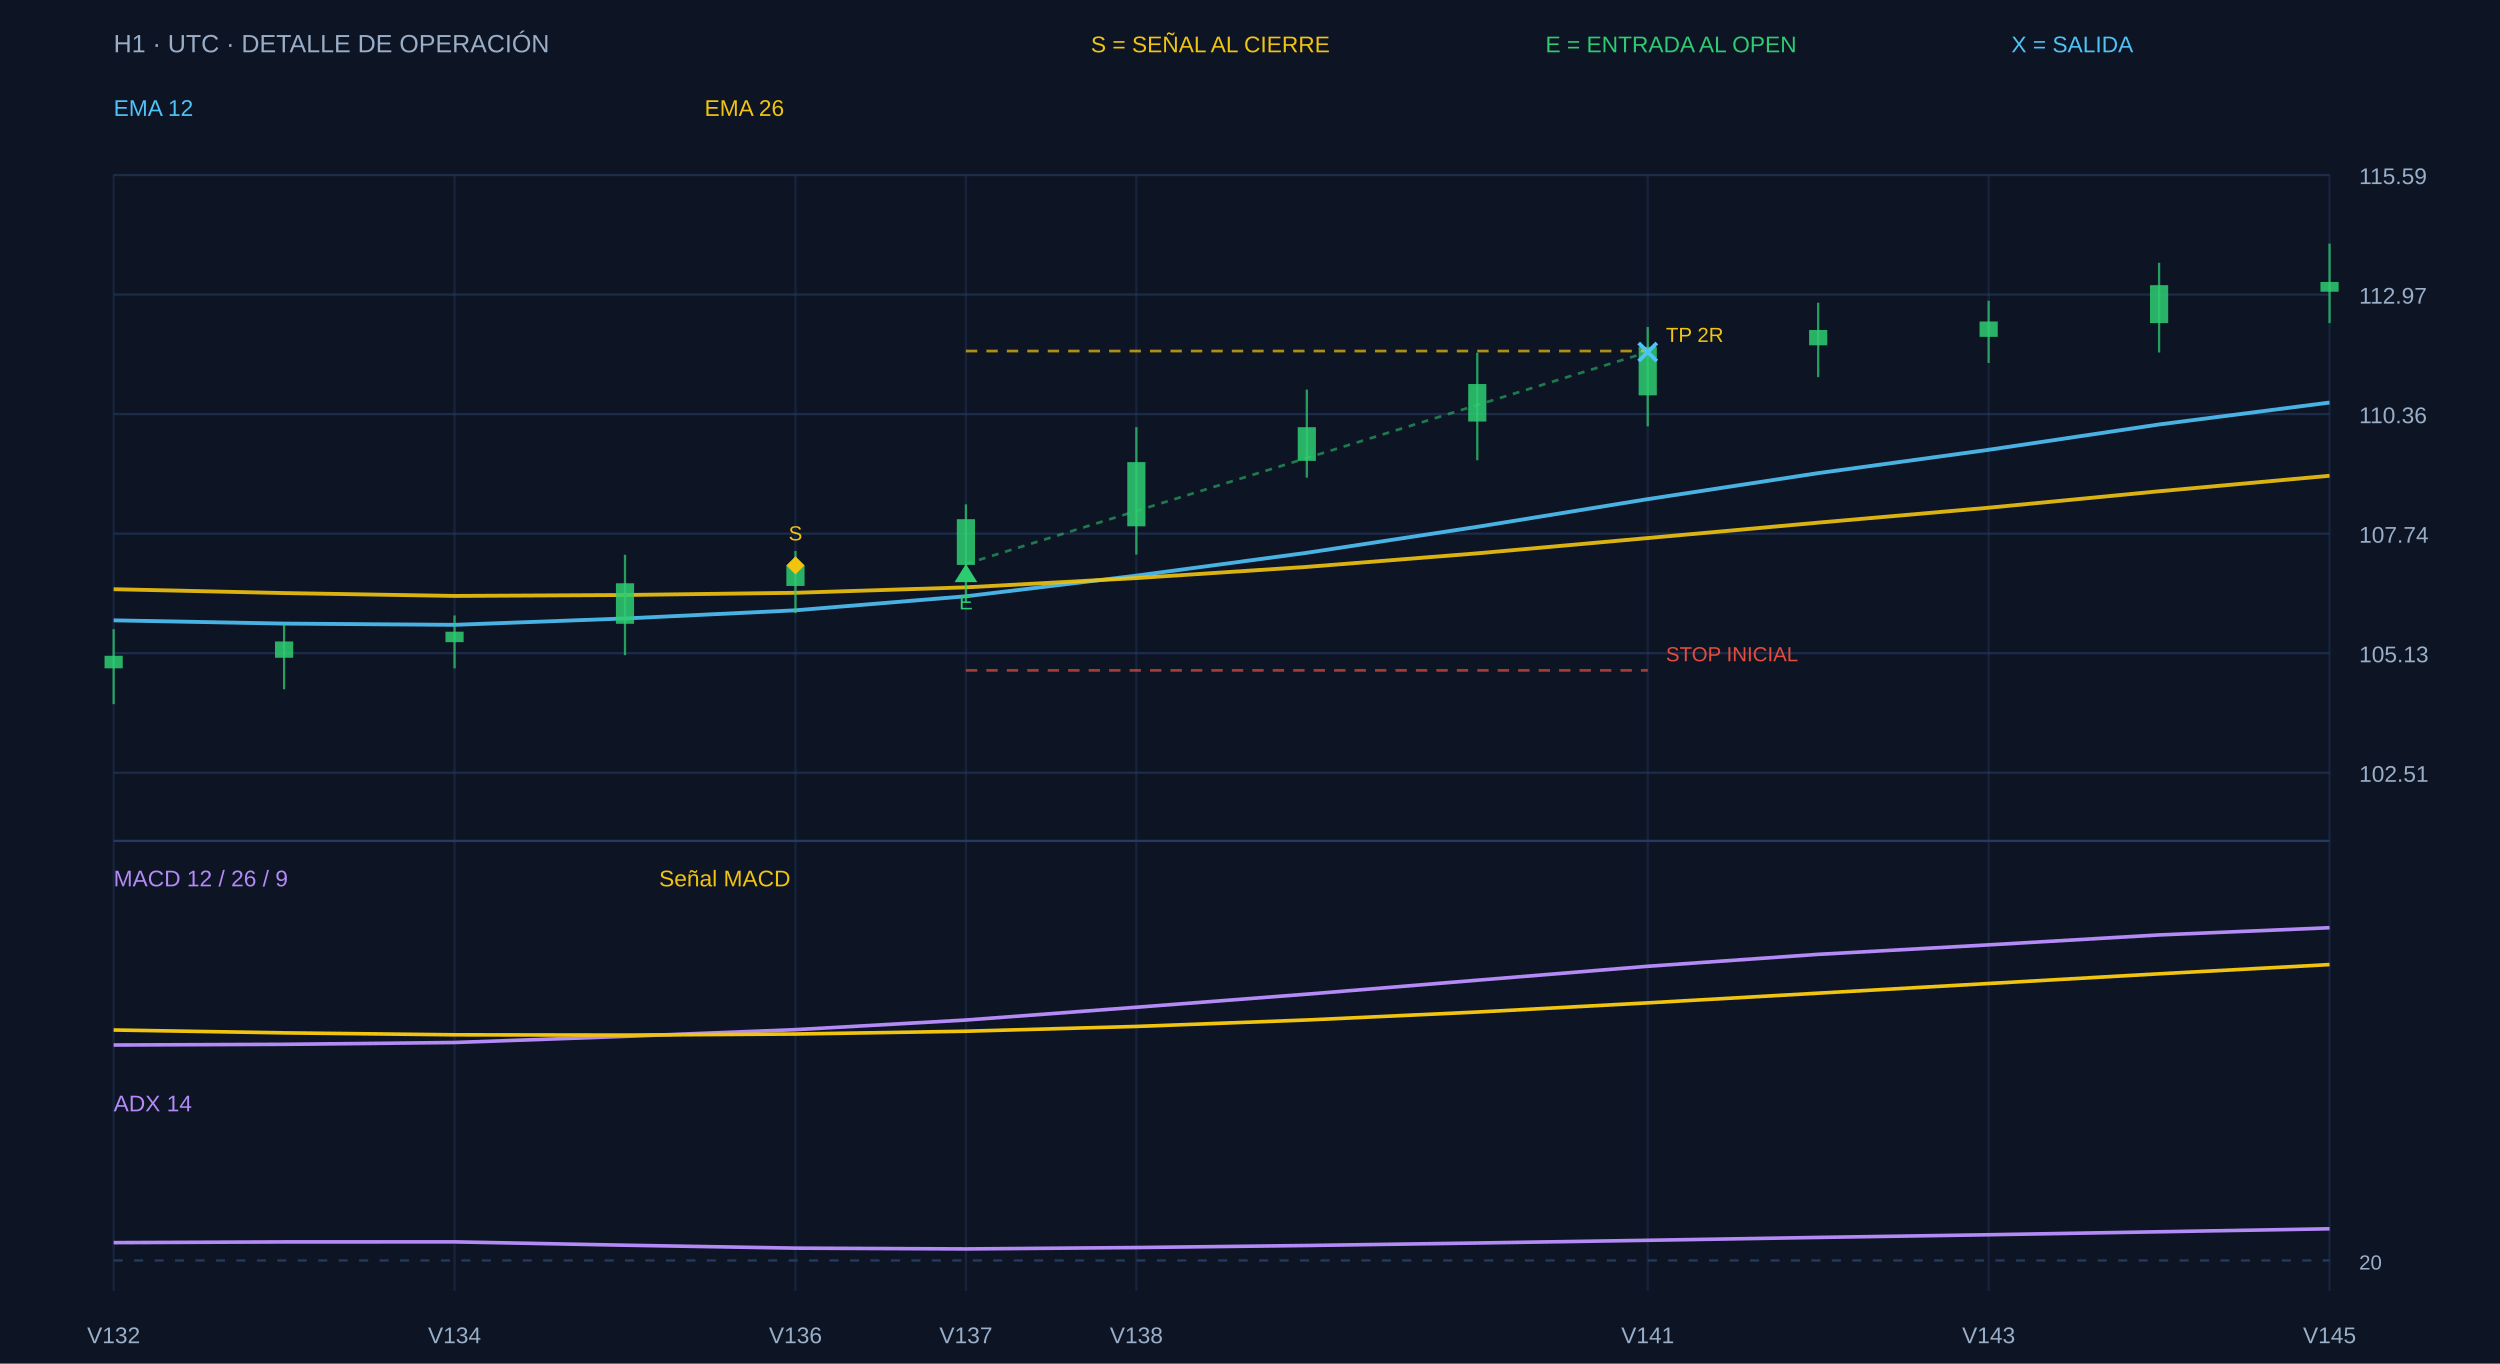
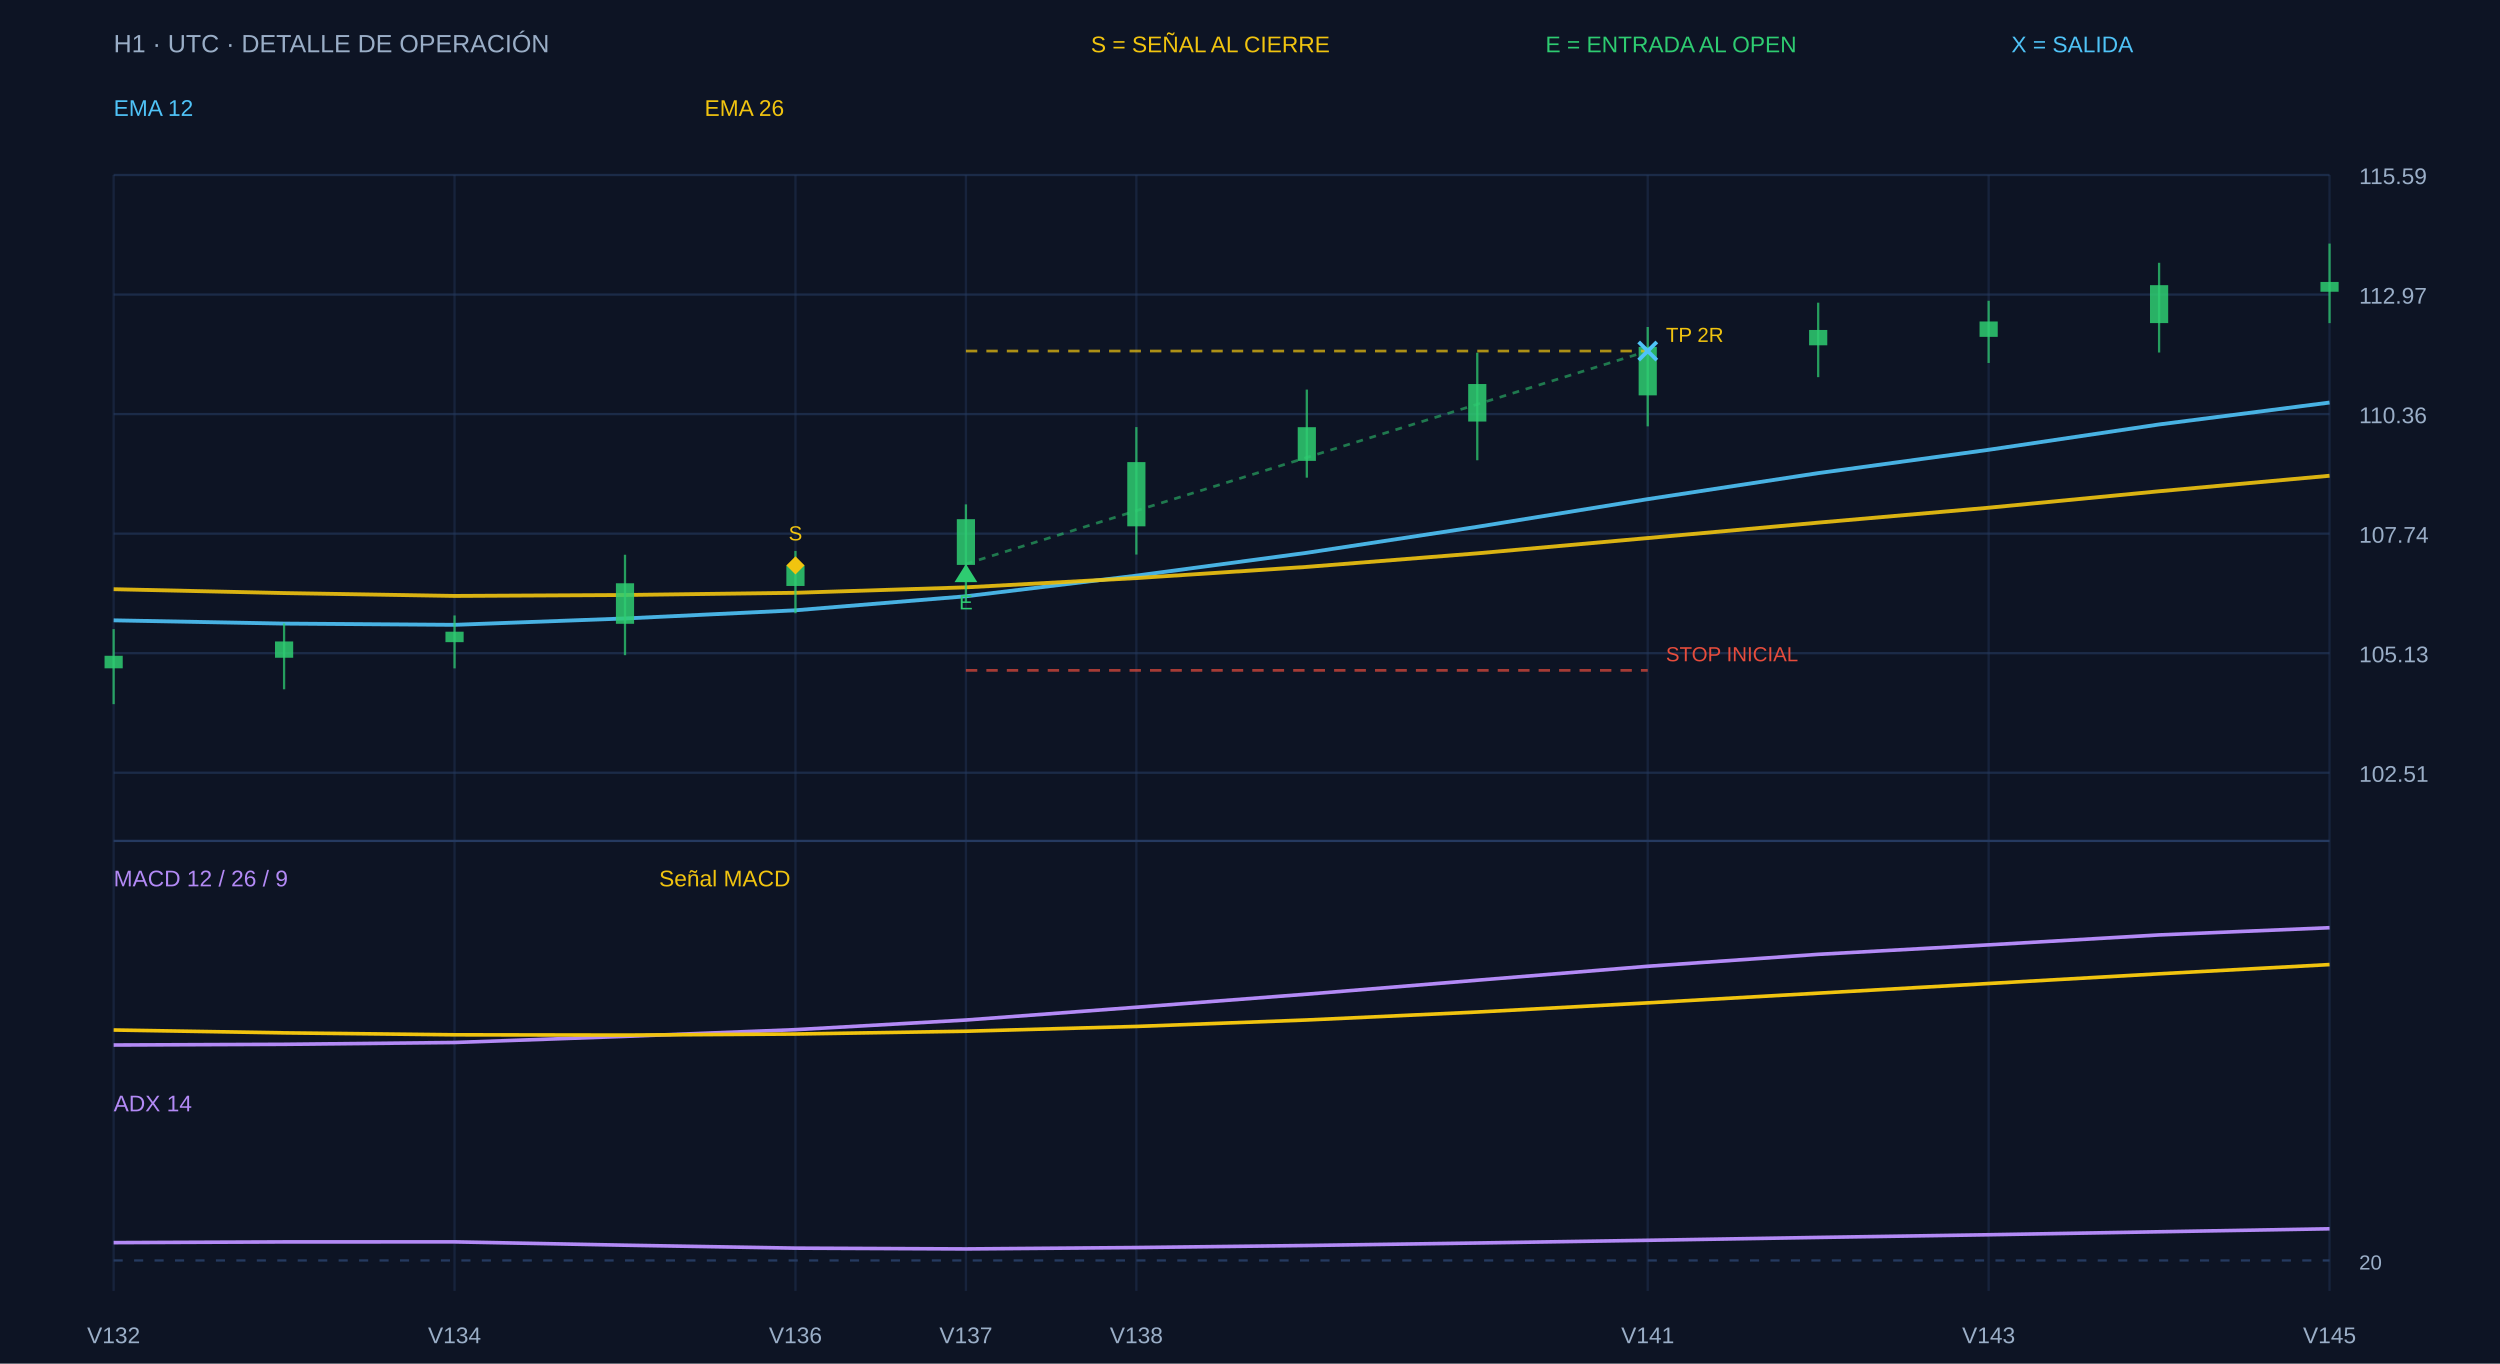
<svg xmlns="http://www.w3.org/2000/svg" viewBox="0 0 1100 600" role="img">
  <rect width="1100" height="600" fill="#0d1424" />
  <text x="50.00" y="23.00" fill="#9aaec7" font-size="11" font-family="Segoe UI,Arial,sans-serif" text-anchor="start">H1 · UTC · DETALLE DE OPERACIÓN</text>
  <text x="480.00" y="23.00" fill="#f1c40f" font-size="10" font-family="Segoe UI,Arial,sans-serif" text-anchor="start">S = SEÑAL AL CIERRE</text>
  <text x="680.00" y="23.00" fill="#2ecc71" font-size="10" font-family="Segoe UI,Arial,sans-serif" text-anchor="start">E = ENTRADA AL OPEN</text>
  <text x="885.00" y="23.00" fill="#4fc3f7" font-size="10" font-family="Segoe UI,Arial,sans-serif" text-anchor="start">X = SALIDA</text>
  <path d="M50 340.00H1025" stroke="#253a60" opacity=".6" />
  <text x="1038.00" y="344.00" fill="#9aaec7" font-size="10" font-family="Segoe UI,Arial,sans-serif" text-anchor="start">102.51</text>
  <path d="M50 287.40H1025" stroke="#253a60" opacity=".6" />
  <text x="1038.00" y="291.40" fill="#9aaec7" font-size="10" font-family="Segoe UI,Arial,sans-serif" text-anchor="start">105.13</text>
  <path d="M50 234.80H1025" stroke="#253a60" opacity=".6" />
  <text x="1038.00" y="238.80" fill="#9aaec7" font-size="10" font-family="Segoe UI,Arial,sans-serif" text-anchor="start">107.74</text>
  <path d="M50 182.20H1025" stroke="#253a60" opacity=".6" />
  <text x="1038.00" y="186.20" fill="#9aaec7" font-size="10" font-family="Segoe UI,Arial,sans-serif" text-anchor="start">110.36</text>
  <path d="M50 129.60H1025" stroke="#253a60" opacity=".6" />
  <text x="1038.00" y="133.60" fill="#9aaec7" font-size="10" font-family="Segoe UI,Arial,sans-serif" text-anchor="start">112.97</text>
  <path d="M50 77.00H1025" stroke="#253a60" opacity=".6" />
  <text x="1038.00" y="81.00" fill="#9aaec7" font-size="10" font-family="Segoe UI,Arial,sans-serif" text-anchor="start">115.59</text>
  <path d="M50.00 77V568" stroke="#253a60" opacity=".4" />
  <text x="50.00" y="591.00" fill="#9aaec7" font-size="10" font-family="Segoe UI,Arial,sans-serif" text-anchor="middle">V132</text>
  <path d="M200.00 77V568" stroke="#253a60" opacity=".4" />
  <text x="200.00" y="591.00" fill="#9aaec7" font-size="10" font-family="Segoe UI,Arial,sans-serif" text-anchor="middle">V134</text>
  <path d="M350.00 77V568" stroke="#253a60" opacity=".4" />
  <text x="350.00" y="591.00" fill="#9aaec7" font-size="10" font-family="Segoe UI,Arial,sans-serif" text-anchor="middle">V136</text>
  <path d="M425.00 77V568" stroke="#253a60" opacity=".4" />
  <text x="425.00" y="591.00" fill="#9aaec7" font-size="10" font-family="Segoe UI,Arial,sans-serif" text-anchor="middle">V137</text>
  <path d="M500.00 77V568" stroke="#253a60" opacity=".4" />
  <text x="500.00" y="591.00" fill="#9aaec7" font-size="10" font-family="Segoe UI,Arial,sans-serif" text-anchor="middle">V138</text>
  <path d="M725.00 77V568" stroke="#253a60" opacity=".4" />
  <text x="725.00" y="591.00" fill="#9aaec7" font-size="10" font-family="Segoe UI,Arial,sans-serif" text-anchor="middle">V141</text>
  <path d="M875.00 77V568" stroke="#253a60" opacity=".4" />
  <text x="875.00" y="591.00" fill="#9aaec7" font-size="10" font-family="Segoe UI,Arial,sans-serif" text-anchor="middle">V143</text>
  <path d="M1025.00 77V568" stroke="#253a60" opacity=".4" />
  <text x="1025.00" y="591.00" fill="#9aaec7" font-size="10" font-family="Segoe UI,Arial,sans-serif" text-anchor="middle">V145</text>
  <polyline points="50.00,272.95 125.00,274.38 200.00,274.93 275.00,272.12 350.00,268.53 425.00,262.36 500.00,253.28 575.00,243.23 650.00,231.80 725.00,219.62 800.00,208.17 875.00,197.91 950.00,186.76 1025.00,177.12" fill="none" stroke="#4fc3f7" stroke-width="1.7" opacity="0.9" stroke-linejoin="round" />
  <text x="50.00" y="51.00" fill="#4fc3f7" font-size="10" font-family="Segoe UI,Arial,sans-serif" text-anchor="start">EMA 12</text>
  <polyline points="50.00,259.25 125.00,260.95 200.00,262.21 275.00,261.80 350.00,260.83 425.00,258.43 500.00,254.35 575.00,249.43 650.00,243.47 725.00,236.74 800.00,229.96 875.00,223.40 950.00,216.15 1025.00,209.33" fill="none" stroke="#f1c40f" stroke-width="1.7" opacity="0.9" stroke-linejoin="round" />
  <text x="310.00" y="51.00" fill="#f1c40f" font-size="10" font-family="Segoe UI,Arial,sans-serif" text-anchor="start">EMA 26</text>
  <path d="M50.00 276.82V309.83" stroke="#2ecc71" stroke-width="1" opacity=".75" />
  <rect x="46.00" y="288.54" width="8.00" height="5.52" fill="#2ecc71" opacity=".85" />
  <path d="M125.00 274.26V303.29" stroke="#2ecc71" stroke-width="1" opacity=".75" />
  <rect x="121.00" y="282.24" width="8.00" height="7.17" fill="#2ecc71" opacity=".85" />
  <path d="M200.00 270.80V294.09" stroke="#2ecc71" stroke-width="1" opacity=".75" />
  <rect x="196.00" y="277.95" width="8.00" height="4.60" fill="#2ecc71" opacity=".85" />
  <path d="M275.00 244.09V288.28" stroke="#2ecc71" stroke-width="1" opacity=".75" />
  <rect x="271.00" y="256.64" width="8.00" height="17.83" fill="#2ecc71" opacity=".85" />
  <path d="M350.00 242.42V269.82" stroke="#2ecc71" stroke-width="1" opacity=".75" />
  <rect x="346.00" y="248.77" width="8.00" height="9.06" fill="#2ecc71" opacity=".85" />
  <path d="M425.00 221.93V265.27" stroke="#2ecc71" stroke-width="1" opacity=".75" />
  <rect x="421.00" y="228.44" width="8.00" height="20.12" fill="#2ecc71" opacity=".85" />
  <path d="M500.00 187.92V244.00" stroke="#2ecc71" stroke-width="1" opacity=".75" />
  <rect x="496.00" y="203.33" width="8.00" height="28.25" fill="#2ecc71" opacity=".85" />
  <path d="M575.00 171.42V210.17" stroke="#2ecc71" stroke-width="1" opacity=".75" />
  <rect x="571.00" y="187.96" width="8.00" height="14.82" fill="#2ecc71" opacity=".85" />
  <path d="M650.00 155.18V202.52" stroke="#2ecc71" stroke-width="1" opacity=".75" />
  <rect x="646.00" y="168.97" width="8.00" height="16.51" fill="#2ecc71" opacity=".85" />
  <path d="M725.00 143.88V187.60" stroke="#2ecc71" stroke-width="1" opacity=".75" />
  <rect x="721.00" y="152.63" width="8.00" height="21.33" fill="#2ecc71" opacity=".85" />
  <path d="M800.00 133.18V165.95" stroke="#2ecc71" stroke-width="1" opacity=".75" />
  <rect x="796.00" y="145.19" width="8.00" height="6.74" fill="#2ecc71" opacity=".85" />
  <path d="M875.00 132.34V159.71" stroke="#2ecc71" stroke-width="1" opacity=".75" />
  <rect x="871.00" y="141.45" width="8.00" height="6.77" fill="#2ecc71" opacity=".85" />
  <path d="M950.00 115.63V155.11" stroke="#2ecc71" stroke-width="1" opacity=".75" />
  <rect x="946.00" y="125.47" width="8.00" height="16.69" fill="#2ecc71" opacity=".85" />
  <path d="M1025.00 107.17V142.18" stroke="#2ecc71" stroke-width="1" opacity=".75" />
  <rect x="1021.00" y="124.06" width="8.00" height="4.31" fill="#2ecc71" opacity=".85" />
-   <polyline points="425.00,248.13 725.00,154.91" fill="none" stroke="#2ecc71" stroke-width="1.2" opacity="0.55" stroke-linejoin="round" stroke-dasharray="3 3" />
+   <polyline points="425.00,248.13 725.00,154.46" fill="none" stroke="#2ecc71" stroke-width="1.2" opacity="0.55" stroke-linejoin="round" stroke-dasharray="3 3" />
  <polyline points="425.00,294.96 725.00,294.96" fill="none" stroke="#e74c3c" stroke-width="1.2" opacity="0.7" stroke-linejoin="round" stroke-dasharray="5 4" />
  <text x="733.00" y="290.96" fill="#e74c3c" font-size="9" font-family="Segoe UI,Arial,sans-serif" text-anchor="start">STOP INICIAL</text>
  <polyline points="425.00,154.46 725.00,154.46" fill="none" stroke="#f1c40f" stroke-width="1.2" opacity="0.7" stroke-linejoin="round" stroke-dasharray="5 4" />
  <text x="733.00" y="150.46" fill="#f1c40f" font-size="9" font-family="Segoe UI,Arial,sans-serif" text-anchor="start">TP 2R</text>
  <g>
    <path d="M350.00 244.77l4 4-4 4-4-4Z" fill="#f1c40f" />
    <text x="350.00" y="237.77" fill="#f1c40f" font-size="9" font-family="Segoe UI,Arial,sans-serif" text-anchor="middle">S</text>
  </g>
  <g>
    <path d="M425.00 248.13l-5 8h10Z" fill="#2ecc71" />
    <text x="425.00" y="268.13" fill="#2ecc71" font-size="9" font-family="Segoe UI,Arial,sans-serif" text-anchor="middle">E</text>
  </g>
  <g>
-     <path d="M721.00 150.91l8 8m-8 0 8-8" stroke="#4fc3f7" stroke-width="1.7" />
+     <path d="M721.00 150.46l8 8m-8 0 8-8" stroke="#4fc3f7" stroke-width="1.7" />
  </g>
  <path d="M50 370H1025" stroke="#253a60" />
  <polyline points="50.00,459.81 125.00,459.50 200.00,458.70 275.00,456.00 350.00,453.05 425.00,448.81 500.00,443.19 575.00,437.43 650.00,431.29 725.00,425.16 800.00,419.91 875.00,415.74 950.00,411.37 1025.00,408.19" fill="none" stroke="#b38af6" stroke-width="1.6" opacity="1" stroke-linejoin="round" />
  <text x="50.00" y="390.00" fill="#b38af6" font-size="10" font-family="Segoe UI,Arial,sans-serif" text-anchor="start">MACD 12 / 26 / 9</text>
  <polyline points="50.00,453.20 125.00,454.46 200.00,455.31 275.00,455.45 350.00,454.97 425.00,453.74 500.00,451.63 575.00,448.79 650.00,445.29 725.00,441.26 800.00,436.99 875.00,432.74 950.00,428.47 1025.00,424.41" fill="none" stroke="#f1c40f" stroke-width="1.6" opacity="1" stroke-linejoin="round" />
  <text x="290.00" y="390.00" fill="#f1c40f" font-size="10" font-family="Segoe UI,Arial,sans-serif" text-anchor="start">Señal MACD</text>
  <polyline points="50.00,554.60 1025.00,554.60" fill="none" stroke="#253a60" stroke-width="1" opacity="1" stroke-linejoin="round" stroke-dasharray="4 5" />
  <text x="1038.00" y="558.60" fill="#9aaec7" font-size="9" font-family="Segoe UI,Arial,sans-serif" text-anchor="start">20</text>
  <polyline points="50.00,546.76 125.00,546.44 200.00,546.42 275.00,547.89 350.00,549.18 425.00,549.53 500.00,548.92 575.00,548.02 650.00,546.92 725.00,545.73 800.00,544.47 875.00,543.29 950.00,541.98 1025.00,540.66" fill="none" stroke="#b38af6" stroke-width="1.6" opacity="1" stroke-linejoin="round" />
  <text x="50.00" y="489.00" fill="#b38af6" font-size="10" font-family="Segoe UI,Arial,sans-serif" text-anchor="start">ADX 14</text>
</svg>
